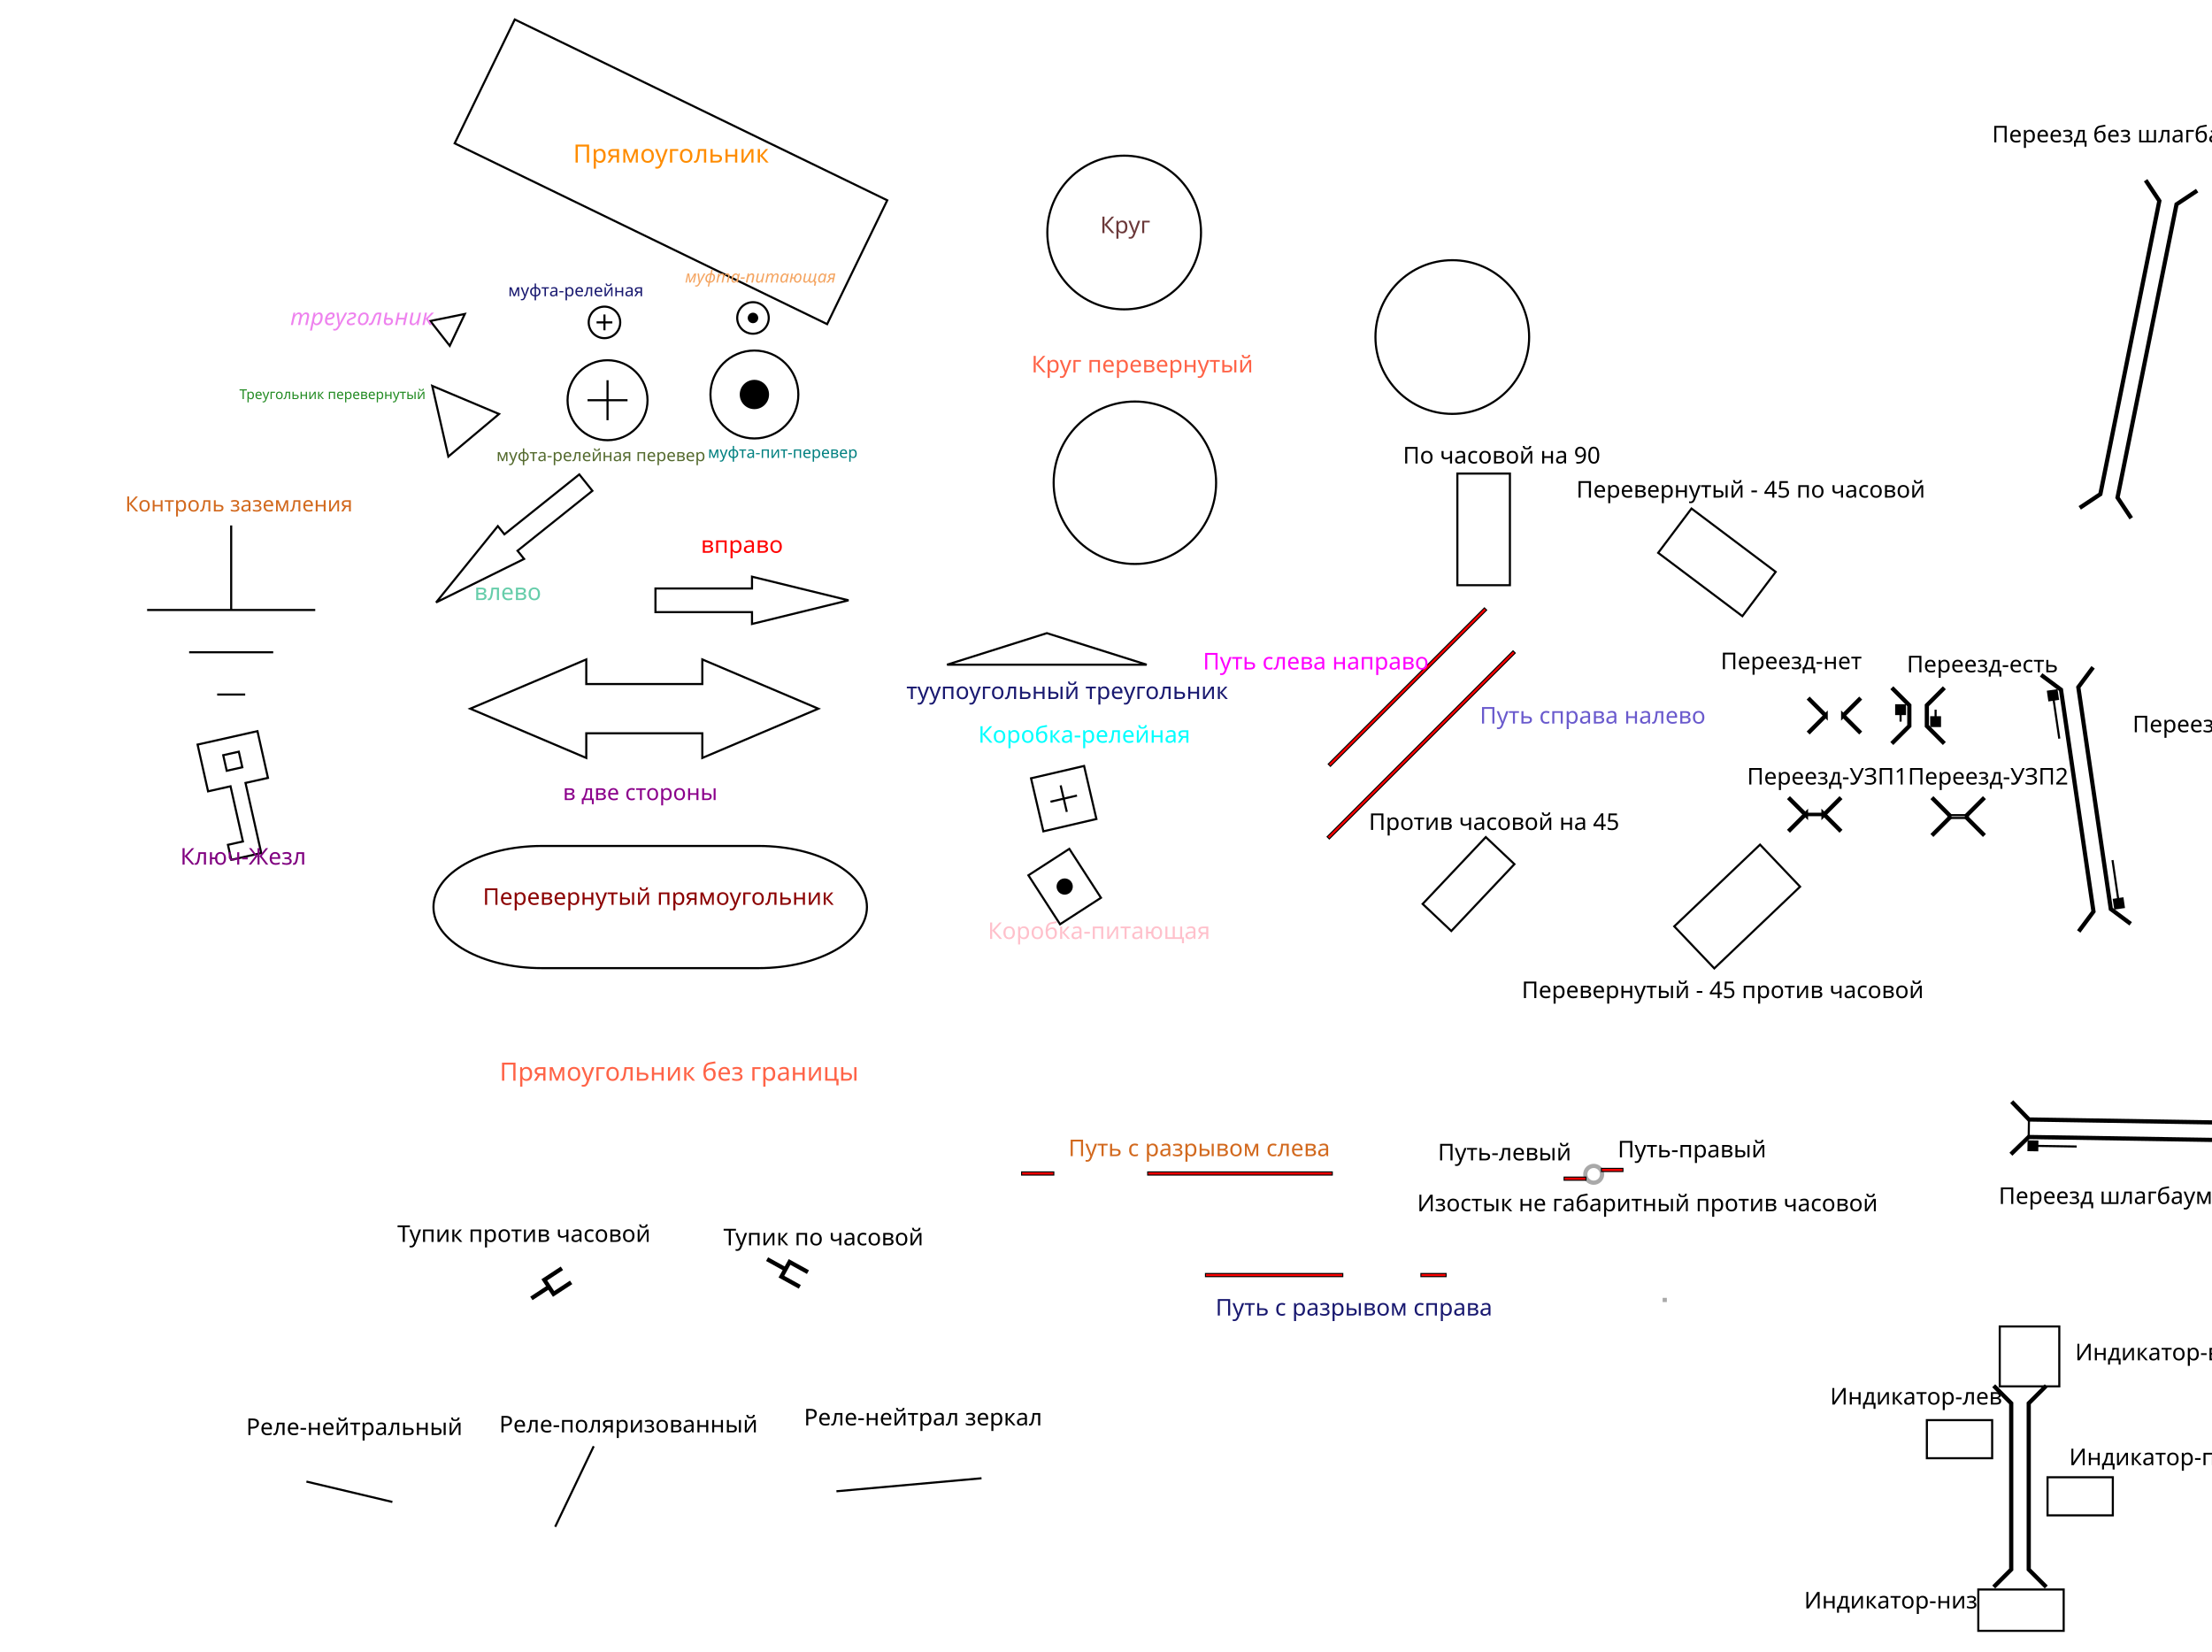
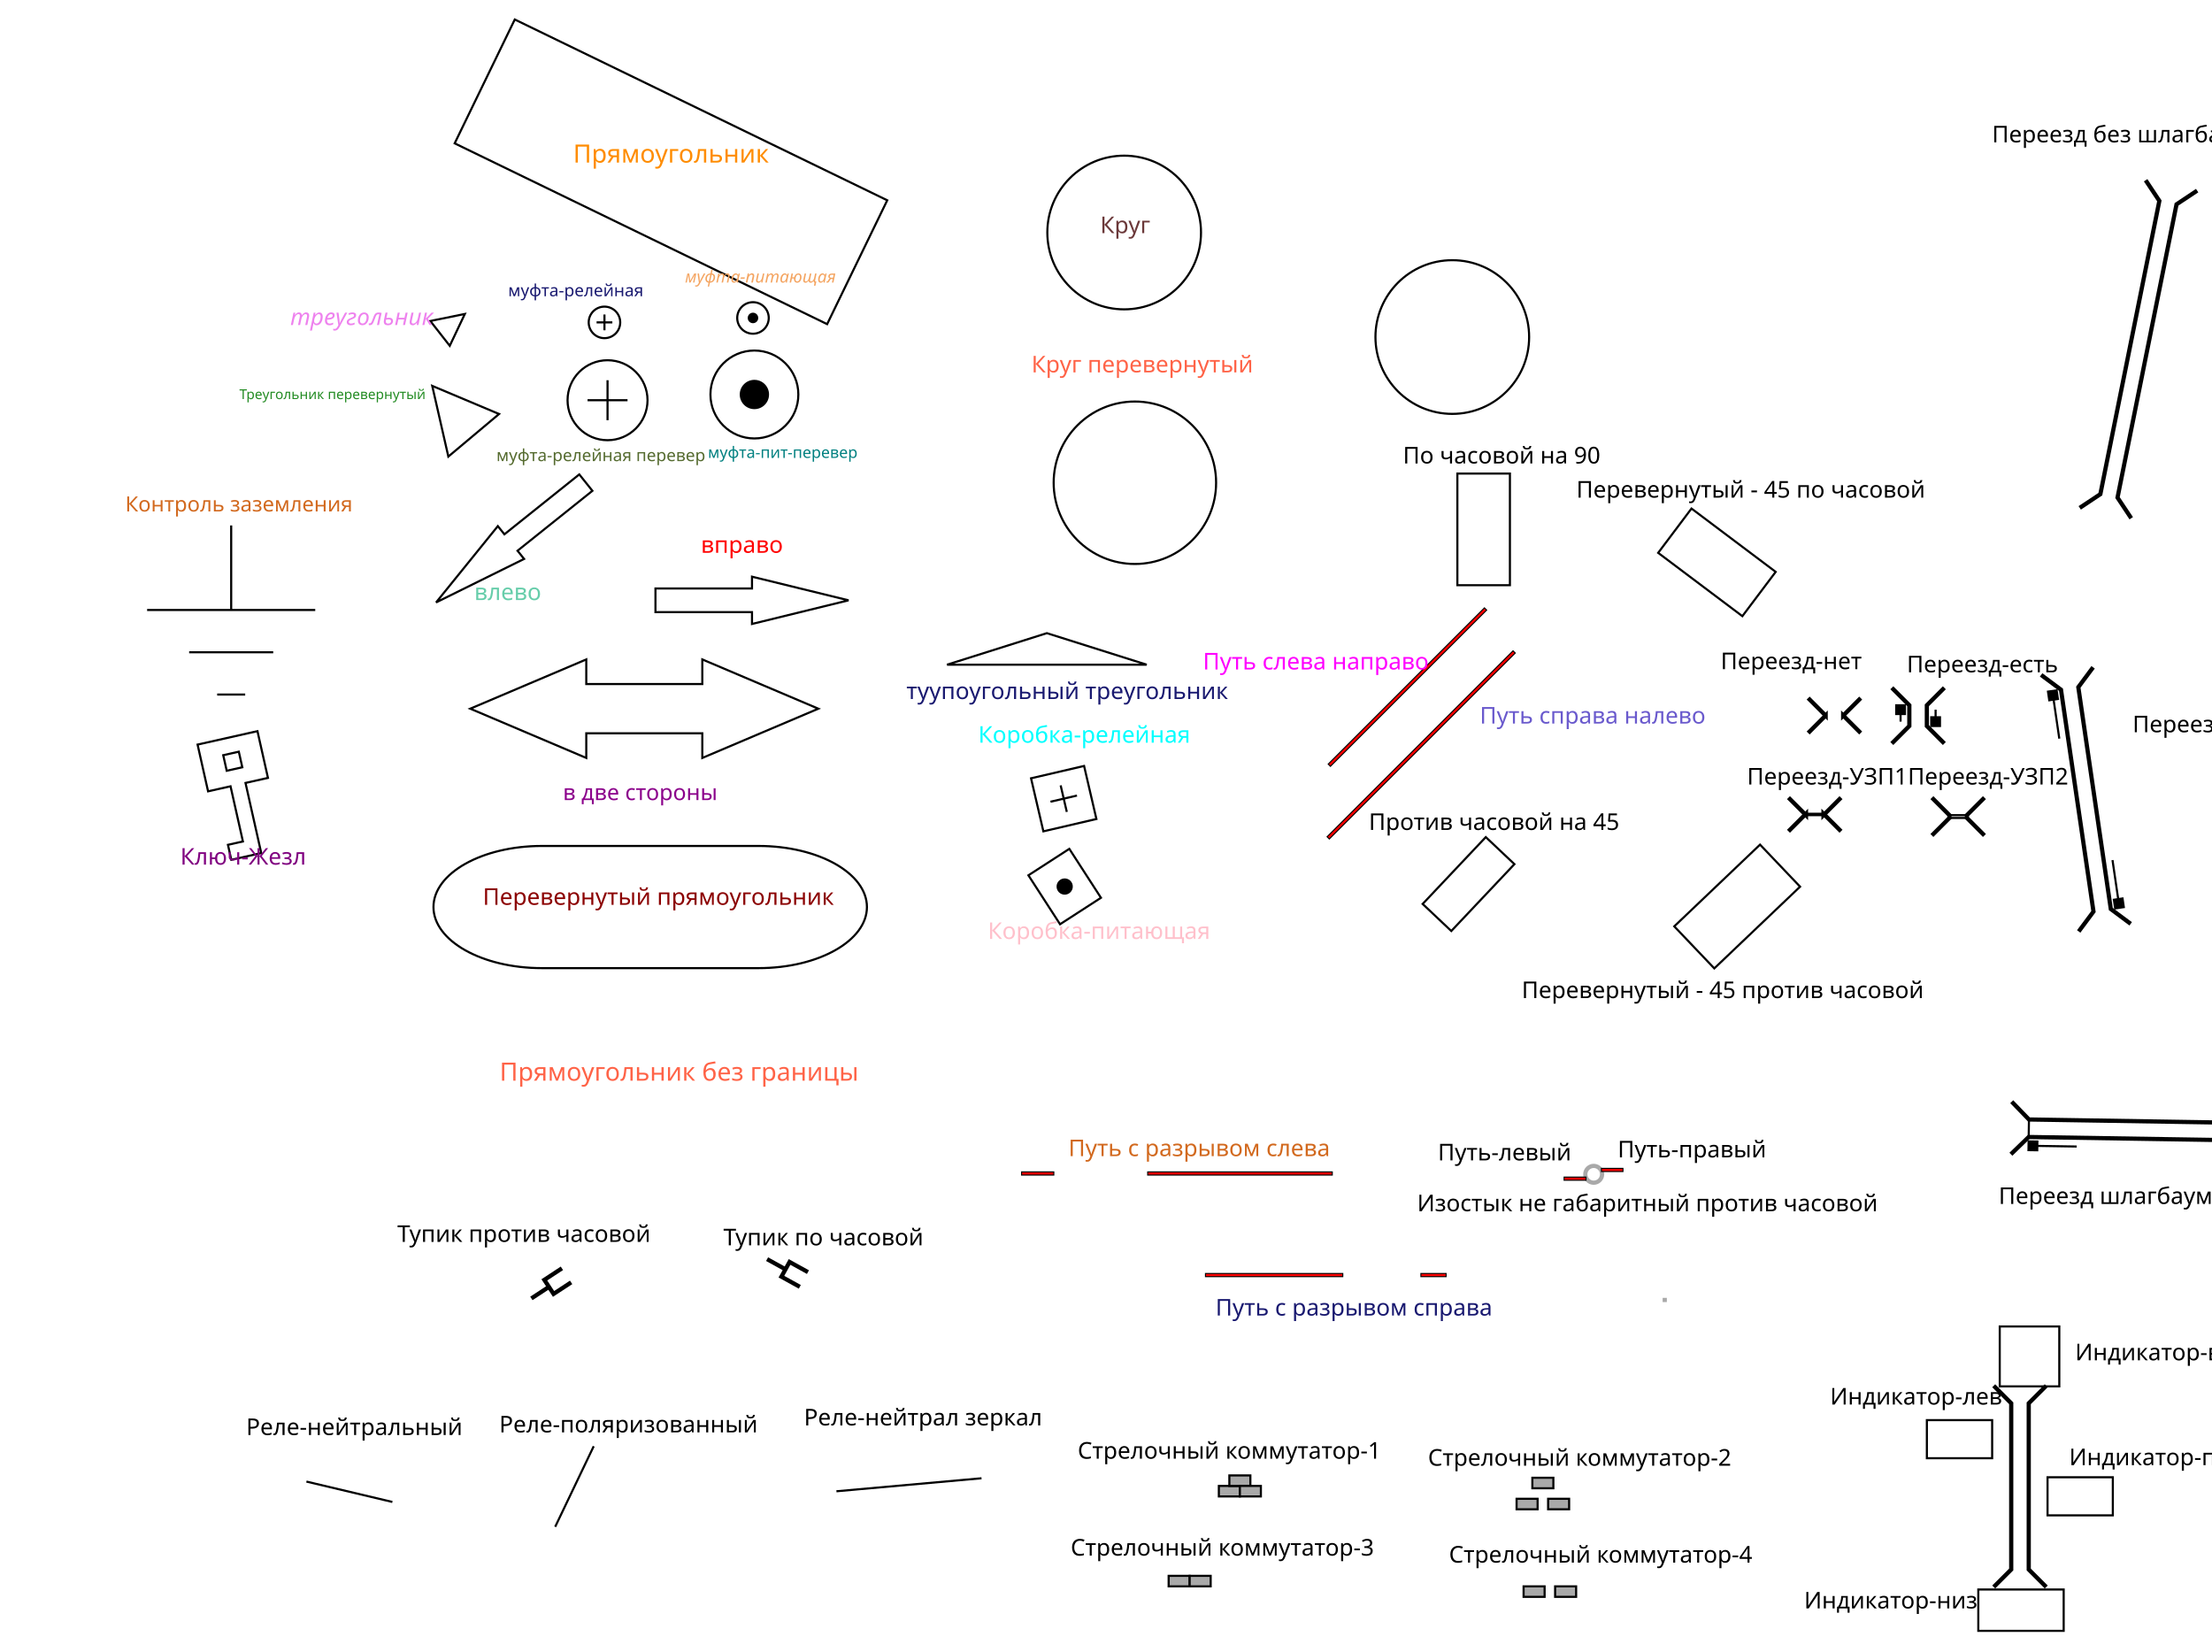
<svg xmlns="http://www.w3.org/2000/svg" font-family="Segoe UI" viewBox="0 0 2105 1571.874">
  <g class="main-panel" fill-opacity="0" data-first-color="0">
    <g data-object-type="StandardLibrary.IsoJoint" data-state="-2">
      <rect x="1583.213" y="1236.022" width="2" height="2" fill="rgba(255,255,255,0)" fill-opacity="0" stroke="darkgray" stroke-width="2" />
    </g>
    <g data-object-hint="Shape=Rectangle,DrawBorder=True" data-object-type="StandardLibrary.Lamp" data-state="-2">
      <rect class="fill-indicator" transform="rotate(-334.11 638.5,163.5)" x="441.5" y="98" width="394" height="131" fill="rgba(255,255,255,0)" stroke="#000" stroke-width="2" />
      <text x="545.403" y="154.715" font-size="24" text-anchor="start" fill="#FF8C00" fill-opacity="1" stroke-width="0">Прямоугольник</text>
    </g>
    <g data-object-hint="Shape=Triangle,DrawBorder=True" data-object-type="StandardLibrary.Lamp" data-state="-2">
      <polygon class="fill-indicator" transform="rotate(-308.0683 430.556,308)" fill="rgba(255,255,255,0)" stroke="#000" stroke-width="2" points="415.556,323 430.556,293 445.556,323" />
      <text x="276.181" y="309.294" font-size="22" font-style="italic" text-anchor="start" fill="#EE82EE" fill-opacity="1" stroke-width="0">треугольник</text>
    </g>
    <g data-object-hint="Shape=RailEndCoupling,DrawBorder=True" data-object-type="StandardLibrary.Lamp" data-state="-2">
      <g class="line-indicator" stroke="#000" stroke-width="2">
        <circle cx="575.222" cy="306.778" r="15" />
        <line x1="567.722" y1="306.778" x2="582.722" y2="306.778" />
        <line x1="575.222" y1="299.278" x2="575.222" y2="314.278" />
      </g>
      <text x="483.528" y="281.921" font-size="16" text-anchor="start" fill="#191970" fill-opacity="1" stroke-width="0">муфта-релейная</text>
    </g>
    <g data-object-hint="Shape=FeedEndCoupling,DrawBorder=True" data-object-type="StandardLibrary.Lamp" data-state="-2">
      <g stroke="#000" stroke-width="2">
        <circle class="line-indicator" cx="716.556" cy="302.555" r="15" />
        <g fill="#000" fill-opacity="1">
          <circle class="fill-indicator" cx="716.556" cy="302.555" r="5" stroke="#000" stroke-width="0" />
        </g>
      </g>
      <text x="651.831" y="268.875" font-size="16" font-style="italic" text-anchor="start" fill="#F4A460" fill-opacity="1" stroke-width="0">муфта-питающая</text>
    </g>
    <g data-object-hint="Shape=Triangle,DrawBorder=True" data-object-type="StandardLibrary.Lamp" data-state="-2">
      <polygon class="fill-indicator" transform="rotate(-40.008 431.054,390.694)" fill="rgba(255,255,255,0)" stroke="#000" stroke-width="2" points="399.552,421.389 431.054,360 462.556,421.389" />
      <text x="227.815" y="379.769" font-size="13" text-anchor="start" fill="#228B22" fill-opacity="1" stroke-width="0">Треугольник перевернутый</text>
    </g>
    <g data-object-hint="Shape=RailEndCoupling,DrawBorder=True" data-object-type="StandardLibrary.Lamp" data-state="-2">
      <g class="line-indicator" stroke="#000" stroke-width="2">
        <circle cx="578.15" cy="380.839" r="38.05" />
        <line x1="559.125" y1="380.839" x2="597.175" y2="380.839" />
        <line x1="578.15" y1="361.814" x2="578.15" y2="399.864" />
      </g>
      <text x="472.344" y="438.814" font-size="16" text-anchor="start" fill="#556B2F" fill-opacity="1" stroke-width="0">муфта-релейная перевер</text>
    </g>
    <g data-object-hint="Shape=FeedEndCoupling,DrawBorder=True" data-object-type="StandardLibrary.Lamp" data-state="-2">
      <g stroke="#000" stroke-width="2">
        <circle class="line-indicator" cx="717.9" cy="375.394" r="41.828" />
        <g fill="#000" fill-opacity="1">
          <circle class="fill-indicator" cx="717.9" cy="375.394" r="13.943" stroke="#000" stroke-width="0" />
        </g>
      </g>
      <text x="673.645" y="435.746" font-size="15" text-anchor="start" fill="#008080" fill-opacity="1" stroke-width="0">муфта-пит-перевер</text>
    </g>
    <g data-object-hint="Shape=ArrowLeft,DrawBorder=True" data-object-type="StandardLibrary.Lamp" data-state="-2">
      <polygon class="fill-indicator" transform="rotate(-38.6598 486.25,516.25)" fill="rgba(255,255,255,0)" stroke="#000" stroke-width="2" points="395,516.25 486.25,496.25 486.25,506.25 577.5,506.25 577.5,526.25 486.25,526.25 486.25,536.25" />
      <text x="451.32" y="571.016" font-size="22" text-anchor="start" fill="#66CDAA" fill-opacity="1" stroke-width="0">влево</text>
    </g>
    <g data-object-hint="Shape=ArrowRight,DrawBorder=True" data-object-type="StandardLibrary.Lamp" data-state="-2">
      <polygon class="fill-indicator" fill="rgba(255,255,255,0)" stroke="#000" stroke-width="2" points="807.5,571.25 715.625,548.75 715.625,560 623.75,560 623.75,582.5 715.625,582.5 715.625,593.75" />
      <text x="666.945" y="526.016" font-size="22" text-anchor="start" fill="#F00" fill-opacity="1" stroke-width="0">вправо</text>
    </g>
    <g data-object-hint="Shape=ArrowLeftRight,DrawBorder=True" data-object-type="StandardLibrary.Lamp" data-state="-2">
      <polygon class="fill-indicator" fill="rgba(255,255,255,0)" stroke="#000" stroke-width="2" points="778.75,674.375 668.333,627.5 668.333,650.938 557.917,650.938 557.917,627.5 447.5,674.375 557.917,721.25 557.917,697.812 668.333,697.812 668.333,721.25" />
      <text x="535.695" y="761.361" font-size="21" text-anchor="start" fill="#8B008B" fill-opacity="1" stroke-width="0">в две стороны</text>
    </g>
    <g data-object-hint="Shape=RoundRectangle,DrawBorder=True" data-object-type="StandardLibrary.Lamp" data-state="-2">
      <rect class="fill-indicator" x="412.5" y="805" width="412.5" height="116.25" rx="103.125" ry="103.125" fill="rgba(255,255,255,0)" stroke="#000" stroke-width="2" />
      <text x="459.445" y="861.016" font-size="22" text-anchor="start" fill="#8B0000" fill-opacity="1" stroke-width="0">Перевернутый прямоугольник</text>
    </g>
    <g data-object-hint="Shape=Circle,DrawBorder=True" data-object-type="StandardLibrary.Lamp" data-state="-2">
      <circle class="fill-indicator" cx="1069.792" cy="221.25" r="73.125" fill="rgba(255,255,255,0)" stroke="#000" stroke-width="2" />
      <text x="1046.945" y="221.849" font-size="22" text-anchor="start" fill="#6B3839" fill-opacity="1" stroke-width="0">Круг</text>
    </g>
    <g data-object-hint="Shape=Circle,DrawBorder=True" data-object-type="StandardLibrary.Lamp" data-state="-2">
      <circle class="fill-indicator" cx="1079.984" cy="459.375" r="77.292" fill="rgba(255,255,255,0)" stroke="#000" stroke-width="2" />
      <text x="981.528" y="354.349" font-size="22" text-anchor="start" fill="#FF6347" fill-opacity="1" stroke-width="0">Круг перевернутый</text>
    </g>
    <g data-object-hint="Shape=Triangle,DrawBorder=True" data-object-type="StandardLibrary.Lamp" data-state="-2">
      <polygon class="fill-indicator" fill="rgba(255,255,255,0)" stroke="#000" stroke-width="2" points="901.219,632.5 996.219,602.5 1091.219,632.5" />
      <text x="862.539" y="665.183" font-size="22" text-anchor="start" fill="#191970" fill-opacity="1" stroke-width="0">туупоугольный треугольник</text>
    </g>
    <g data-object-hint="Shape=GroundControl,DrawBorder=True" data-object-type="StandardLibrary.Lamp" data-state="-2">
      <g class="line-indicator" stroke="#000" stroke-width="2">
        <line x1="220" y1="500" x2="220" y2="580.455" />
        <line x1="140" y1="580.455" x2="300" y2="580.455" />
        <line x1="180" y1="620.682" x2="260" y2="620.682" />
        <line x1="206.667" y1="660.909" x2="233.333" y2="660.909" />
      </g>
      <text x="119.161" y="486.705" font-size="20" text-anchor="start" fill="#D2691E" fill-opacity="1" stroke-width="0">Контроль заземления</text>
    </g>
    <g data-object-hint="Shape=RailEndBox,DrawBorder=True" data-object-type="StandardLibrary.Lamp" data-state="-2">
      <g class="line-indicator" transform="rotate(-283.0895 1012.273,759.977)" stroke="#000" stroke-width="2">
        <rect x="986.364" y="734.068" width="51.818" height="51.818" />
        <line x1="999.318" y1="759.977" x2="1025.227" y2="759.977" />
        <line x1="1012.273" y1="747.023" x2="1012.273" y2="772.932" />
      </g>
      <text x="930.922" y="706.732" font-size="22" text-anchor="start" fill="#0FF" fill-opacity="1" stroke-width="0">Коробка-релейная</text>
    </g>
    <g data-object-hint="Shape=FeedEndBox,DrawBorder=True" data-object-type="StandardLibrary.Lamp" data-state="-2">
      <g transform="rotate(-122.8935 1013.182,843.614)" stroke="#000" stroke-width="2">
        <rect class="line-indicator" x="985.455" y="820.432" width="55.455" height="46.364" />
        <g fill="#000" fill-opacity="1">
          <circle class="fill-indicator" cx="1013.182" cy="843.614" r="7.727" stroke="#000" stroke-width="0" />
        </g>
      </g>
      <text x="940.07" y="893.493" font-size="22" text-anchor="start" fill="#FFC0CB" fill-opacity="1" stroke-width="0">Коробка-питающая</text>
    </g>
    <g data-object-hint="Shape=KeyBarrel,DrawBorder=True" data-object-type="StandardLibrary.Lamp" data-state="-2">
      <g class="fill-indicator" transform="rotate(-282.6526 229,757.75)" stroke-width="2">
        <path fill-rule="evenodd" stroke="#000" d="M172,728.55H217.6V750.45H286V779.65H271.4V765.05H217.6V786.95H172V728.55zM187.2,750.15H202.4V765.35H187.2V750.15z" />
      </g>
      <text x="171.57" y="822.766" font-size="22" text-anchor="start" fill="#800080" fill-opacity="1" stroke-width="0">Ключ-Жезл</text>
    </g>
    <g data-object-hint="Shape=Rectangle,DrawBorder=False" data-object-type="StandardLibrary.Lamp" data-state="-2">
      <rect class="fill-indicator" x="419.5" y="971.633" width="394" height="131" fill="rgba(255,255,255,0)" stroke="#000" stroke-width="0" />
      <text x="475.403" y="1028.349" font-size="24" text-anchor="start" fill="#FF6347" fill-opacity="1" stroke-width="0">Прямоугольник без границы</text>
    </g>
    <g data-object-hint="Shape=Circle,DrawBorder=True" data-object-type="StandardLibrary.Lamp" data-state="-2">
      <circle class="fill-indicator" cx="1382.042" cy="320.717" r="73.125" fill="rgba(255,255,255,0)" stroke="#000" stroke-width="2" />
    </g>
    <g data-object-type="StandardLibrary.RailUnitEx" data-state="-2">
      <g transform="rotate(-45 1264.659,728.523)" stroke="#000" stroke-width="0">
        <line class="rc-line-outer" x1="1264.659" y1="728.523" x2="1475.909" y2="728.523" stroke="#000" stroke-width="4" />
        <line class="rc-line-inner" x1="1265.659" y1="728.523" x2="1474.909" y2="728.523" stroke="red" stroke-width="2" />
      </g>
      <text x="1144.729" y="637.039" font-size="22" text-anchor="start" fill="#F0F" fill-opacity="1" stroke-width="0">Путь слева направо</text>
    </g>
    <g data-object-type="StandardLibrary.RailUnitEx" data-state="-2">
      <g transform="rotate(-45 1441.25,620)" stroke="#000" stroke-width="0">
        <line class="rc-line-outer" x1="1190" y1="620" x2="1441.25" y2="620" stroke="#000" stroke-width="4" />
        <line class="rc-line-inner" x1="1191" y1="620" x2="1440.25" y2="620" stroke="red" stroke-width="2" />
      </g>
      <text x="1408.195" y="688.516" font-size="22" text-anchor="start" fill="#6A5ACD" fill-opacity="1" stroke-width="0">Путь справа налево</text>
    </g>
    <g data-object-hint="Shape=Rectangle,DrawBorder=True" data-object-type="StandardLibrary.Lamp" data-state="-2">
      <rect class="fill-indicator" transform="rotate(-270 1411.875,503.75)" x="1358.75" y="478.75" width="106.25" height="50" fill="rgba(255,255,255,0)" stroke="#000" stroke-width="2" />
      <text x="1335.07" y="441.016" font-size="22" text-anchor="start" fill="#000" fill-opacity="1" stroke-width="0">По часовой на 90</text>
    </g>
    <g data-object-hint="Shape=Rectangle,DrawBorder=True" data-object-type="StandardLibrary.Lamp" data-state="-2">
      <rect class="fill-indicator" transform="rotate(-46.6366 1397.5,841.25)" x="1353.75" y="822.5" width="87.5" height="37.5" fill="rgba(255,255,255,0)" stroke="#000" stroke-width="2" />
      <text x="1302.57" y="789.766" font-size="22" text-anchor="start" fill="#000" fill-opacity="1" stroke-width="0">Против часовой на 45</text>
    </g>
    <g data-object-hint="Shape=Rectangle,DrawBorder=True" data-object-type="StandardLibrary.Lamp" data-state="-2">
      <rect class="fill-indicator" transform="rotate(-323.056 1633.875,535.125)" x="1583.75" y="508.75" width="100.25" height="52.75" fill="rgba(255,255,255,0)" stroke="#000" stroke-width="2" />
      <text x="1500.07" y="473.516" font-size="22" text-anchor="start" fill="#000" fill-opacity="1" stroke-width="0">Перевернутый - 45 по часовой</text>
    </g>
    <g data-object-hint="Shape=Rectangle,DrawBorder=True" data-object-type="StandardLibrary.Lamp" data-state="-2">
      <rect class="fill-indicator" transform="rotate(-43.6096 1653.138,862.625)" x="1596.763" y="835" width="112.75" height="55.25" fill="rgba(255,255,255,0)" stroke="#000" stroke-width="2" />
      <text x="1448.083" y="949.766" font-size="22" text-anchor="start" fill="#000" fill-opacity="1" stroke-width="0">Перевернутый - 45 против часовой</text>
    </g>
    <g data-object-type="StandardLibrary.RailUnitWithIntersection" data-state="-2">
      <g stroke="#000" stroke-width="0">
        <line class="rc-line-outer" x1="971.667" y1="1116.667" x2="1003.333" y2="1116.667" stroke="#000" stroke-width="4" />
        <line class="rc-line-inner" x1="972.667" y1="1116.667" x2="1002.333" y2="1116.667" stroke="red" stroke-width="2" />
        <line class="rc-line-outer" x1="1091.667" y1="1116.667" x2="1268.333" y2="1116.667" stroke="#000" stroke-width="4" />
        <line class="rc-line-inner" x1="1092.667" y1="1116.667" x2="1267.333" y2="1116.667" stroke="red" stroke-width="2" />
      </g>
      <text x="1016.737" y="1100.183" font-size="22" text-anchor="start" fill="#D2691E" fill-opacity="1" stroke-width="0">Путь с разрывом слева</text>
    </g>
    <g data-object-type="StandardLibrary.RailUnitWithIntersection" data-state="-2">
      <g stroke="#000" stroke-width="0">
        <line class="rc-line-outer" x1="1146.667" y1="1213.333" x2="1278.333" y2="1213.333" stroke="#000" stroke-width="4" />
        <line class="rc-line-inner" x1="1147.667" y1="1213.333" x2="1277.333" y2="1213.333" stroke="red" stroke-width="2" />
        <line class="rc-line-outer" x1="1351.667" y1="1213.333" x2="1376.667" y2="1213.333" stroke="#000" stroke-width="4" />
        <line class="rc-line-inner" x1="1352.667" y1="1213.333" x2="1375.667" y2="1213.333" stroke="red" stroke-width="2" />
      </g>
      <text x="1156.737" y="1251.849" font-size="22" text-anchor="start" fill="#191970" fill-opacity="1" stroke-width="0">Путь с разрывом справа</text>
    </g>
    <g data-object-type="StandardLibrary.IsoJoint" data-state="-2">
      <circle transform="rotate(-31.2284 1516.606,1117.45)" cx="1516.606" cy="1117.45" r="8" fill="rgba(255,255,255,0)" fill-opacity="0" stroke="darkgray" stroke-width="4" />
      <text x="1348.599" y="1152.581" font-size="22" text-anchor="start" fill="#000" fill-opacity="1" stroke-width="0">Изостык не габаритный против часовой</text>
    </g>
    <g data-object-type="StandardLibrary.RailTerminator" data-state="-2">
      <g transform="rotate(-331.073 747.491,1207.855)" fill="rgba(255,255,255,0)" fill-opacity="0" stroke="#000" stroke-width="4">
        <polyline class="rc-terminator" points="727.491,1207.855 747.491,1207.855" />
        <polyline class="rc-terminator" points="767.491,1199.855 747.491,1199.855 747.491,1215.855 767.491,1215.855" />
      </g>
      <text x="688.394" y="1185.038" font-size="22" text-anchor="start" fill="#000" fill-opacity="1" stroke-width="0">Тупик по часовой</text>
    </g>
    <g data-object-type="StandardLibrary.RailTerminator" data-state="-2">
      <g transform="rotate(-33.2749 522.394,1224.578)" fill="rgba(255,255,255,0)" fill-opacity="0" stroke="#000" stroke-width="4">
        <polyline class="rc-terminator" points="502.394,1224.578 522.394,1224.578" />
        <polyline class="rc-terminator" points="542.394,1216.578 522.394,1216.578 522.394,1232.578 542.394,1232.578" />
      </g>
      <text x="378.131" y="1181.76" font-size="22" text-anchor="start" fill="#000" fill-opacity="1" stroke-width="0">Тупик против часовой</text>
    </g>
    <g data-object-hint="RailCrossingType=0" data-object-type="StandardLibrary.RailCrossing" data-state="-2">
      <g transform="rotate(-348.624 2035,332.333)" stroke="#000">
        <g class="rail-crossing" fill-opacity="0" stroke-width="4">
          <polyline points="2010,173.333 2026.667,190 2026.667,474.667 2010,491.333" />
          <polyline points="2060,173.333 2043.333,190 2043.333,474.667 2060,491.333" />
        </g>
      </g>
      <text x="1895.655" y="135.475" font-size="22" text-anchor="start" fill="#000" fill-opacity="1" stroke-width="0">Переезд без шлагбаума</text>
    </g>
    <g data-object-hint="RailCrossingType=1" data-object-type="StandardLibrary.RailCrossing" data-state="-2">
      <g transform="rotate(-8.33367 1985,760.667)" stroke="#000">
        <g class="rail-crossing" fill-opacity="0" stroke-width="4">
          <polyline points="1960,637.31 1976.667,653.977 1976.667,867.357 1960,884.023" />
          <polyline points="2010,637.31 1993.333,653.977 1993.333,867.357 2010,884.023" />
        </g>
        <g stroke-opacity="1">
          <line class="rail-crossing-bar-open" x1="1968.333" y1="658.143" x2="1968.333" y2="699.81" stroke-width="2" />
          <line class="rail-crossing-bar-open" x1="2001.667" y1="863.19" x2="2001.667" y2="821.523" stroke-width="2" />
        </g>
        <g stroke-opacity="0">
          <line class="rail-crossing-bar-closed" x1="1968.333" y1="658.143" x2="2010" y2="658.143" stroke-width="2" />
          <line class="rail-crossing-bar-closed" x1="2001.667" y1="863.19" x2="1960" y2="863.19" stroke-width="2" />
        </g>
        <g fill="#000" fill-opacity="1">
          <rect class="rail-crossing-bar-base" x="1964.167" y="653.977" width="8.333" height="8.333" stroke-width="2" />
          <rect class="rail-crossing-bar-base" x="1997.5" y="859.023" width="8.333" height="8.333" stroke-width="2" />
        </g>
      </g>
      <text x="2029.407" y="696.812" font-size="22" text-anchor="start" fill="#000" fill-opacity="1" stroke-width="0">Переезд с шлагбаумом</text>
    </g>
    <g data-object-hint="RailCrossingType=2" data-object-type="StandardLibrary.RailCrossing" data-state="-2">
      <g transform="rotate(-269.0924 2060,1075.667)" stroke="#000">
        <g class="rail-crossing" fill-opacity="0" stroke-width="4">
          <polyline points="2035,929.667 2051.667,946.333 2051.667,1205 2035,1221.667" />
          <polyline points="2085,929.667 2068.333,946.333 2068.333,1205 2085,1221.667" />
        </g>
        <g stroke-opacity="1">
          <line class="rail-crossing-bar-open" x1="2043.333" y1="950.5" x2="2043.333" y2="992.167" stroke-width="2" />
          <line class="rail-crossing-bar-open" x1="2076.667" y1="1200.833" x2="2076.667" y2="1159.167" stroke-width="2" />
        </g>
        <g stroke-opacity="0">
          <line class="rail-crossing-bar-closed" x1="2043.333" y1="950.5" x2="2085" y2="950.5" stroke-width="2" />
          <line class="rail-crossing-bar-closed" x1="2076.667" y1="1200.833" x2="2035" y2="1200.833" stroke-width="2" />
        </g>
        <g fill="#000" fill-opacity="1">
          <rect class="rail-crossing-bar-base" x="2039.167" y="946.333" width="8.333" height="8.333" stroke-width="2" />
          <rect class="rail-crossing-bar-base" x="2072.5" y="1196.667" width="8.333" height="8.333" stroke-width="2" />
        </g>
        <g stroke-opacity="1">
          <line class="rail-crossing-uzp" x1="2051.667" y1="946.333" x2="2068.333" y2="946.333" stroke-width="2" />
          <line class="rail-crossing-uzp" x1="2051.667" y1="1205" x2="2068.333" y2="1205" stroke-width="2" />
        </g>
      </g>
      <text x="1901.955" y="1145.665" font-size="22" text-anchor="start" fill="#000" fill-opacity="1" stroke-width="0">Переезд шлагбаум и УЗП</text>
    </g>
    <g data-object-type="StandardLibrary.RailUnitEx" data-state="-2">
      <g stroke="#000" stroke-width="0">
        <line class="rc-line-outer" x1="1523.447" y1="1113.302" x2="1544.962" y2="1113.302" stroke="#000" stroke-width="4" />
        <line class="rc-line-inner" x1="1524.447" y1="1113.302" x2="1543.962" y2="1113.302" stroke="red" stroke-width="2" />
      </g>
      <text x="1539.426" y="1101.363" font-size="22" text-anchor="start" fill="#000" fill-opacity="1" stroke-width="0">Путь-правый</text>
    </g>
    <g data-object-type="StandardLibrary.RailUnitEx" data-state="-2">
      <g stroke="#000" stroke-width="0">
        <line class="rc-line-outer" x1="1487.947" y1="1121.597" x2="1509.765" y2="1121.597" stroke="#000" stroke-width="4" />
        <line class="rc-line-inner" x1="1488.947" y1="1121.597" x2="1508.765" y2="1121.597" stroke="red" stroke-width="2" />
      </g>
      <text x="1368.32" y="1104.204" font-size="22" text-anchor="start" fill="#000" fill-opacity="1" stroke-width="0">Путь-левый</text>
    </g>
    <g data-object-hint="RailCrossingType=0" data-object-type="StandardLibrary.RailCrossing" data-state="-2">
      <g stroke="#000">
        <g class="rail-crossing" fill-opacity="0" stroke-width="4">
          <polyline points="1897.265,1318.661 1913.932,1335.328 1913.932,1493.494 1897.265,1510.161" />
          <polyline points="1947.265,1318.661 1930.598,1335.328 1930.598,1493.494 1947.265,1510.161" />
        </g>
      </g>
    </g>
    <g data-object-hint="Shape=Rectangle,DrawBorder=True" data-object-type="StandardLibrary.Lamp" data-state="-2">
      <rect class="fill-indicator" x="1833.667" y="1351.367" width="62.125" height="36.25" fill="rgba(255,255,255,0)" stroke="#000" stroke-width="2" />
      <text x="1741.549" y="1336.55" font-size="22" text-anchor="start" fill="#000" fill-opacity="1" stroke-width="0">Индикатор-лев</text>
    </g>
    <g data-object-hint="Shape=Rectangle,DrawBorder=True" data-object-type="StandardLibrary.Lamp" data-state="-2">
      <rect class="fill-indicator" x="1948.5" y="1405.733" width="62.125" height="36.25" fill="rgba(255,255,255,0)" stroke="#000" stroke-width="2" />
      <text x="1969.049" y="1394.249" font-size="22" text-anchor="start" fill="#000" fill-opacity="1" stroke-width="0">Индикатор-прав</text>
    </g>
    <g data-object-hint="Shape=Rectangle,DrawBorder=True" data-object-type="StandardLibrary.Lamp" data-state="-2">
      <rect class="fill-indicator" x="1903.015" y="1262.242" width="56.667" height="57" fill="rgba(255,255,255,0)" stroke="#000" stroke-width="2" />
      <text x="1974.752" y="1294.425" font-size="22" text-anchor="start" fill="#000" fill-opacity="1" stroke-width="0">Индикатор-верх</text>
    </g>
    <g data-object-hint="Shape=Rectangle,DrawBorder=True" data-object-type="StandardLibrary.Lamp" data-state="-2">
      <rect class="fill-indicator" x="1882.604" y="1512.541" width="81.245" height="39.333" fill="rgba(255,255,255,0)" stroke="#000" stroke-width="2" />
      <text x="1716.84" y="1530.557" font-size="22" text-anchor="start" fill="#000" fill-opacity="1" stroke-width="0">Индикатор-низ</text>
    </g>
    <g data-object-hint="RailCrossingType=1" data-object-type="StandardLibrary.RailCrossing" data-state="-2">
      <g stroke="#000">
        <g class="rail-crossing" fill-opacity="0" stroke-width="4">
          <polyline points="1720.682,664.273 1737.348,680.939 1737.348,680.858 1720.682,697.525" />
          <polyline points="1770.682,664.273 1754.015,680.939 1754.015,680.858 1770.682,697.525" />
        </g>
      </g>
      <text x="1637.418" y="636.748" font-size="22" text-anchor="start" fill="#000" fill-opacity="1" stroke-width="0">Переезд-нет</text>
    </g>
    <g data-object-hint="RailCrossingType=1" data-object-type="StandardLibrary.RailCrossing" data-state="-2">
      <g stroke="#000">
        <g class="rail-crossing" fill-opacity="0" stroke-width="4">
          <polyline points="1800.305,654.466 1816.972,671.133 1816.972,690.858 1800.305,707.525" />
          <polyline points="1850.305,654.466 1833.638,671.133 1833.638,690.858 1850.305,707.525" />
        </g>
        <g stroke-opacity="1">
          <line class="rail-crossing-bar-open" x1="1808.638" y1="675.3" x2="1808.638" y2="686.692" stroke-width="2" />
          <line class="rail-crossing-bar-open" x1="1841.972" y1="686.692" x2="1841.972" y2="675.3" stroke-width="2" />
        </g>
        <g stroke-opacity="0">
          <line class="rail-crossing-bar-closed" x1="1808.638" y1="675.3" x2="1850.305" y2="675.3" stroke-width="2" />
          <line class="rail-crossing-bar-closed" x1="1841.972" y1="686.692" x2="1800.305" y2="686.692" stroke-width="2" />
        </g>
        <g fill="#000" fill-opacity="1">
          <rect class="rail-crossing-bar-base" x="1804.472" y="671.133" width="8.333" height="8.333" stroke-width="2" />
          <rect class="rail-crossing-bar-base" x="1837.805" y="682.525" width="8.333" height="8.333" stroke-width="2" />
        </g>
      </g>
      <text x="1814.542" y="639.762" font-size="22" text-anchor="start" fill="#000" fill-opacity="1" stroke-width="0">Переезд-есть</text>
    </g>
    <g data-object-hint="RailCrossingType=2" data-object-type="StandardLibrary.RailCrossing" data-state="-2">
      <g stroke="#000">
        <g class="rail-crossing" fill-opacity="0" stroke-width="4">
          <polyline points="1701.949,759.025 1718.616,775.692 1718.616,774.358 1701.949,791.025" />
          <polyline points="1751.949,759.025 1735.283,775.692 1735.283,774.358 1751.949,791.025" />
        </g>
        <g stroke-opacity="1">
          <line class="rail-crossing-uzp" x1="1718.616" y1="775.692" x2="1735.283" y2="775.692" stroke-width="2" />
          <line class="rail-crossing-uzp" x1="1718.616" y1="774.358" x2="1735.283" y2="774.358" stroke-width="2" />
        </g>
      </g>
      <text x="1662.519" y="746.541" font-size="22" text-anchor="start" fill="#000" fill-opacity="1" stroke-width="0">Переезд-УЗП1</text>
    </g>
    <g data-object-hint="RailCrossingType=2" data-object-type="StandardLibrary.RailCrossing" data-state="-2">
      <g stroke="#000">
        <g class="rail-crossing" fill-opacity="0" stroke-width="4">
          <polyline points="1838.449,759.025 1855.116,775.692 1855.116,778.358 1838.449,795.025" />
          <polyline points="1888.449,759.025 1871.783,775.692 1871.783,778.358 1888.449,795.025" />
        </g>
        <g stroke-opacity="1">
          <line class="rail-crossing-uzp" x1="1855.116" y1="775.692" x2="1871.783" y2="775.692" stroke-width="2" />
          <line class="rail-crossing-uzp" x1="1855.116" y1="778.358" x2="1871.783" y2="778.358" stroke-width="2" />
        </g>
      </g>
      <text x="1815.519" y="746.541" font-size="22" text-anchor="start" fill="#000" fill-opacity="1" stroke-width="0">Переезд-УЗП2</text>
    </g>
    <g data-object-type="StandardLibrary.Relay" data-state="-2" data-object-hint="RelayShape=TypeN">
      <line transform="rotate(-26.02959 332.5,1419.541)" x1="300" y1="1392.874" x2="365" y2="1446.207" stroke="#000" stroke-width="2" />
      <text x="234.237" y="1365.557" font-size="22" text-anchor="start" fill="#000" fill-opacity="1" stroke-width="0">Реле-нейтральный</text>
    </g>
    <g data-object-type="StandardLibrary.Relay" data-state="-2" data-object-hint="RelayShape=TypeP">
      <line x1="528.333" y1="1452.874" x2="565" y2="1376.207" stroke="#000" stroke-width="2" />
      <text x="475.07" y="1363.057" font-size="22" text-anchor="start" fill="#000" fill-opacity="1" stroke-width="0">Реле-поляризованный</text>
    </g>
    <g data-object-type="StandardLibrary.Relay" data-state="-2" data-object-hint="RelayShape=TypeNMirror">
      <line transform="rotate(-346.908 865,1412.874)" x1="799.167" y1="1434.541" x2="930.833" y2="1391.207" stroke="#000" stroke-width="2" />
      <text x="765.07" y="1356.39" font-size="22" text-anchor="start" fill="#000" fill-opacity="1" stroke-width="0">Реле-нейтрал зеркал</text>
    </g>
+     <g data-object-type="StandardLibrary.JunctionSwitch" data-state="-2">
+       <g fill="darkgray" fill-opacity="1" stroke="#000" stroke-width="2">
+         <rect x="1159.891" y="1413.985" width="20" height="10" />
+         <rect x="1169.891" y="1403.985" width="20" height="10" />
+         <rect x="1179.891" y="1413.985" width="20" height="10" />
+       </g>
+       <text x="1025.517" y="1388.057" font-size="22" text-anchor="start" fill="#000" fill-opacity="1" stroke-width="0">Стрелочный коммутатор-1</text>
+     </g>
+     <g data-object-type="StandardLibrary.JunctionSwitch" data-state="-2">
+       <g fill="darkgray" fill-opacity="1" stroke="#000" stroke-width="2">
+         <rect x="1443.225" y="1426.207" width="20" height="10" />
+         <rect x="1458.225" y="1406.207" width="20" height="10" />
+         <rect x="1473.225" y="1426.207" width="20" height="10" />
+       </g>
+       <text x="1358.85" y="1394.723" font-size="22" text-anchor="start" fill="#000" fill-opacity="1" stroke-width="0">Стрелочный коммутатор-2</text>
+     </g>
+     <g data-object-type="StandardLibrary.JunctionSwitchWithoutNoControl" data-state="-2">
+       <g fill="darkgray" fill-opacity="1" stroke="#000" stroke-width="2">
+         <rect x="1112.114" y="1499.541" width="20" height="10" />
+         <rect x="1132.114" y="1499.541" width="20" height="10" />
+       </g>
+       <text x="1018.85" y="1480.279" font-size="22" text-anchor="start" fill="#000" fill-opacity="1" stroke-width="0">Стрелочный коммутатор-3</text>
+     </g>
+     <g data-object-type="StandardLibrary.JunctionSwitchWithoutNoControl" data-state="-2">
+       <g fill="darkgray" fill-opacity="1" stroke="#000" stroke-width="2">
+         <rect x="1449.891" y="1509.541" width="20" height="10" />
+         <rect x="1479.891" y="1509.541" width="20" height="10" />
+       </g>
+       <text x="1378.85" y="1486.945" font-size="22" text-anchor="start" fill="#000" fill-opacity="1" stroke-width="0">Стрелочный коммутатор-4</text>
+     </g>
  </g>
</svg>
